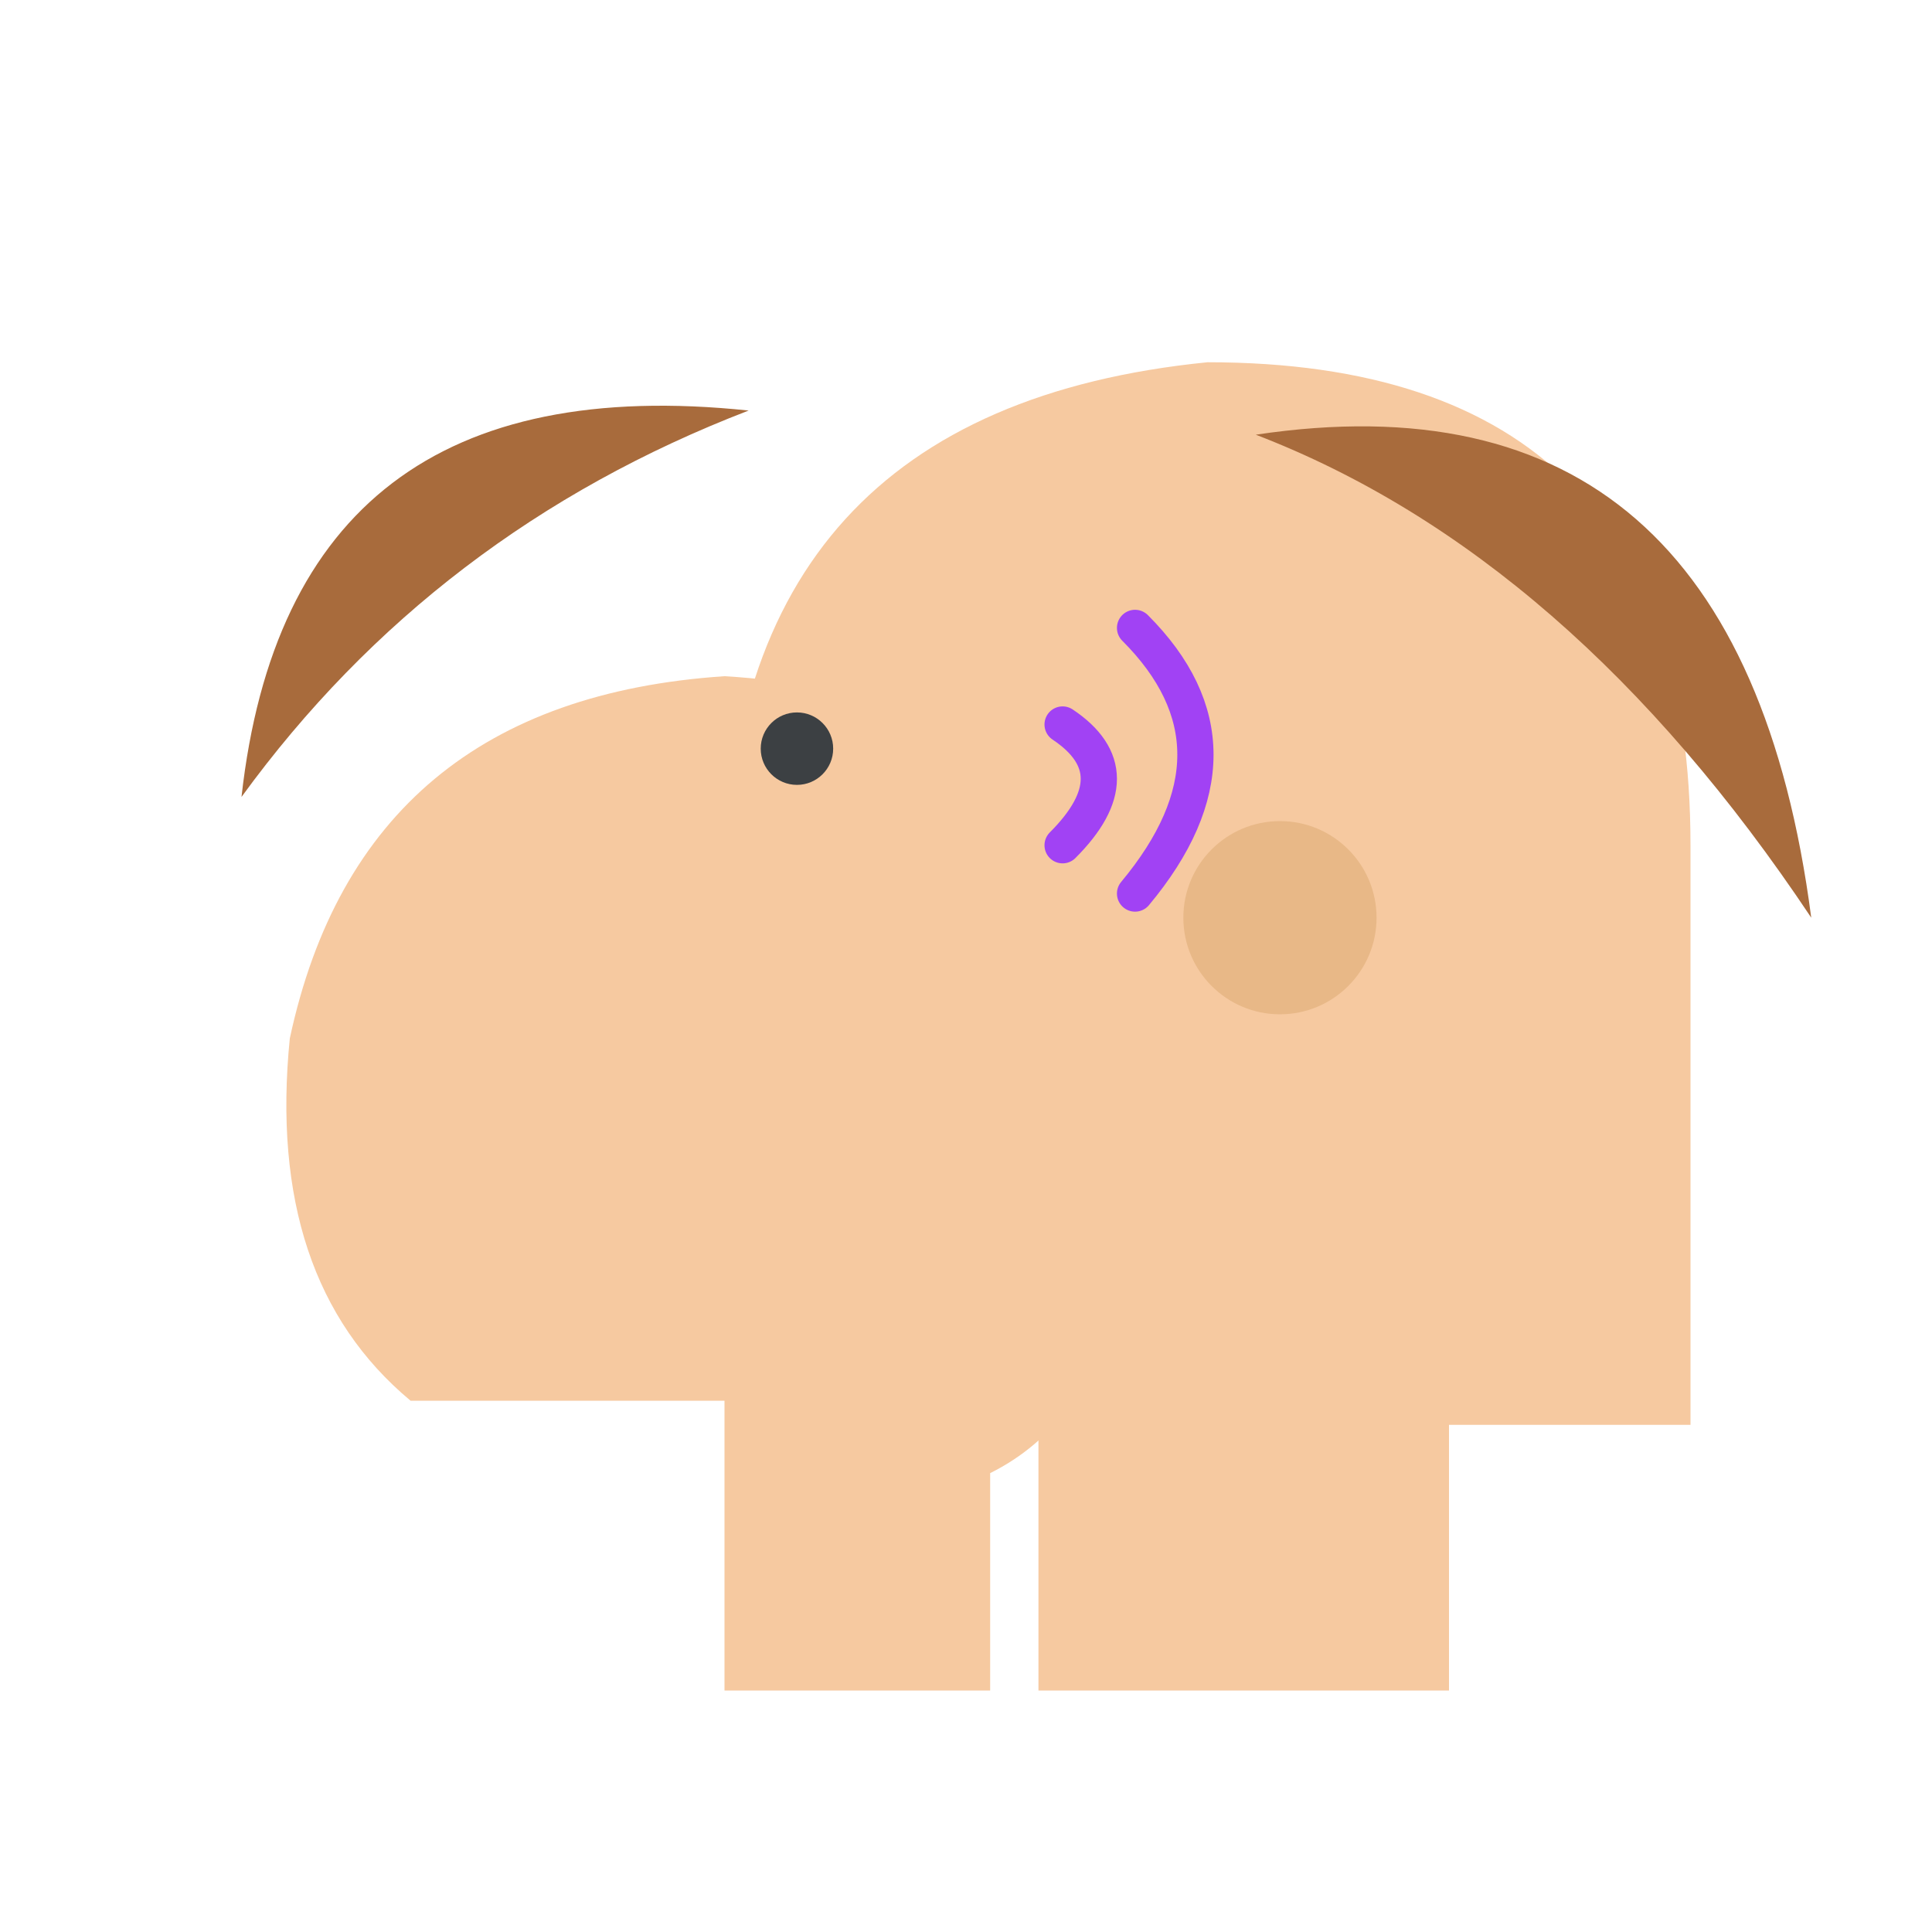
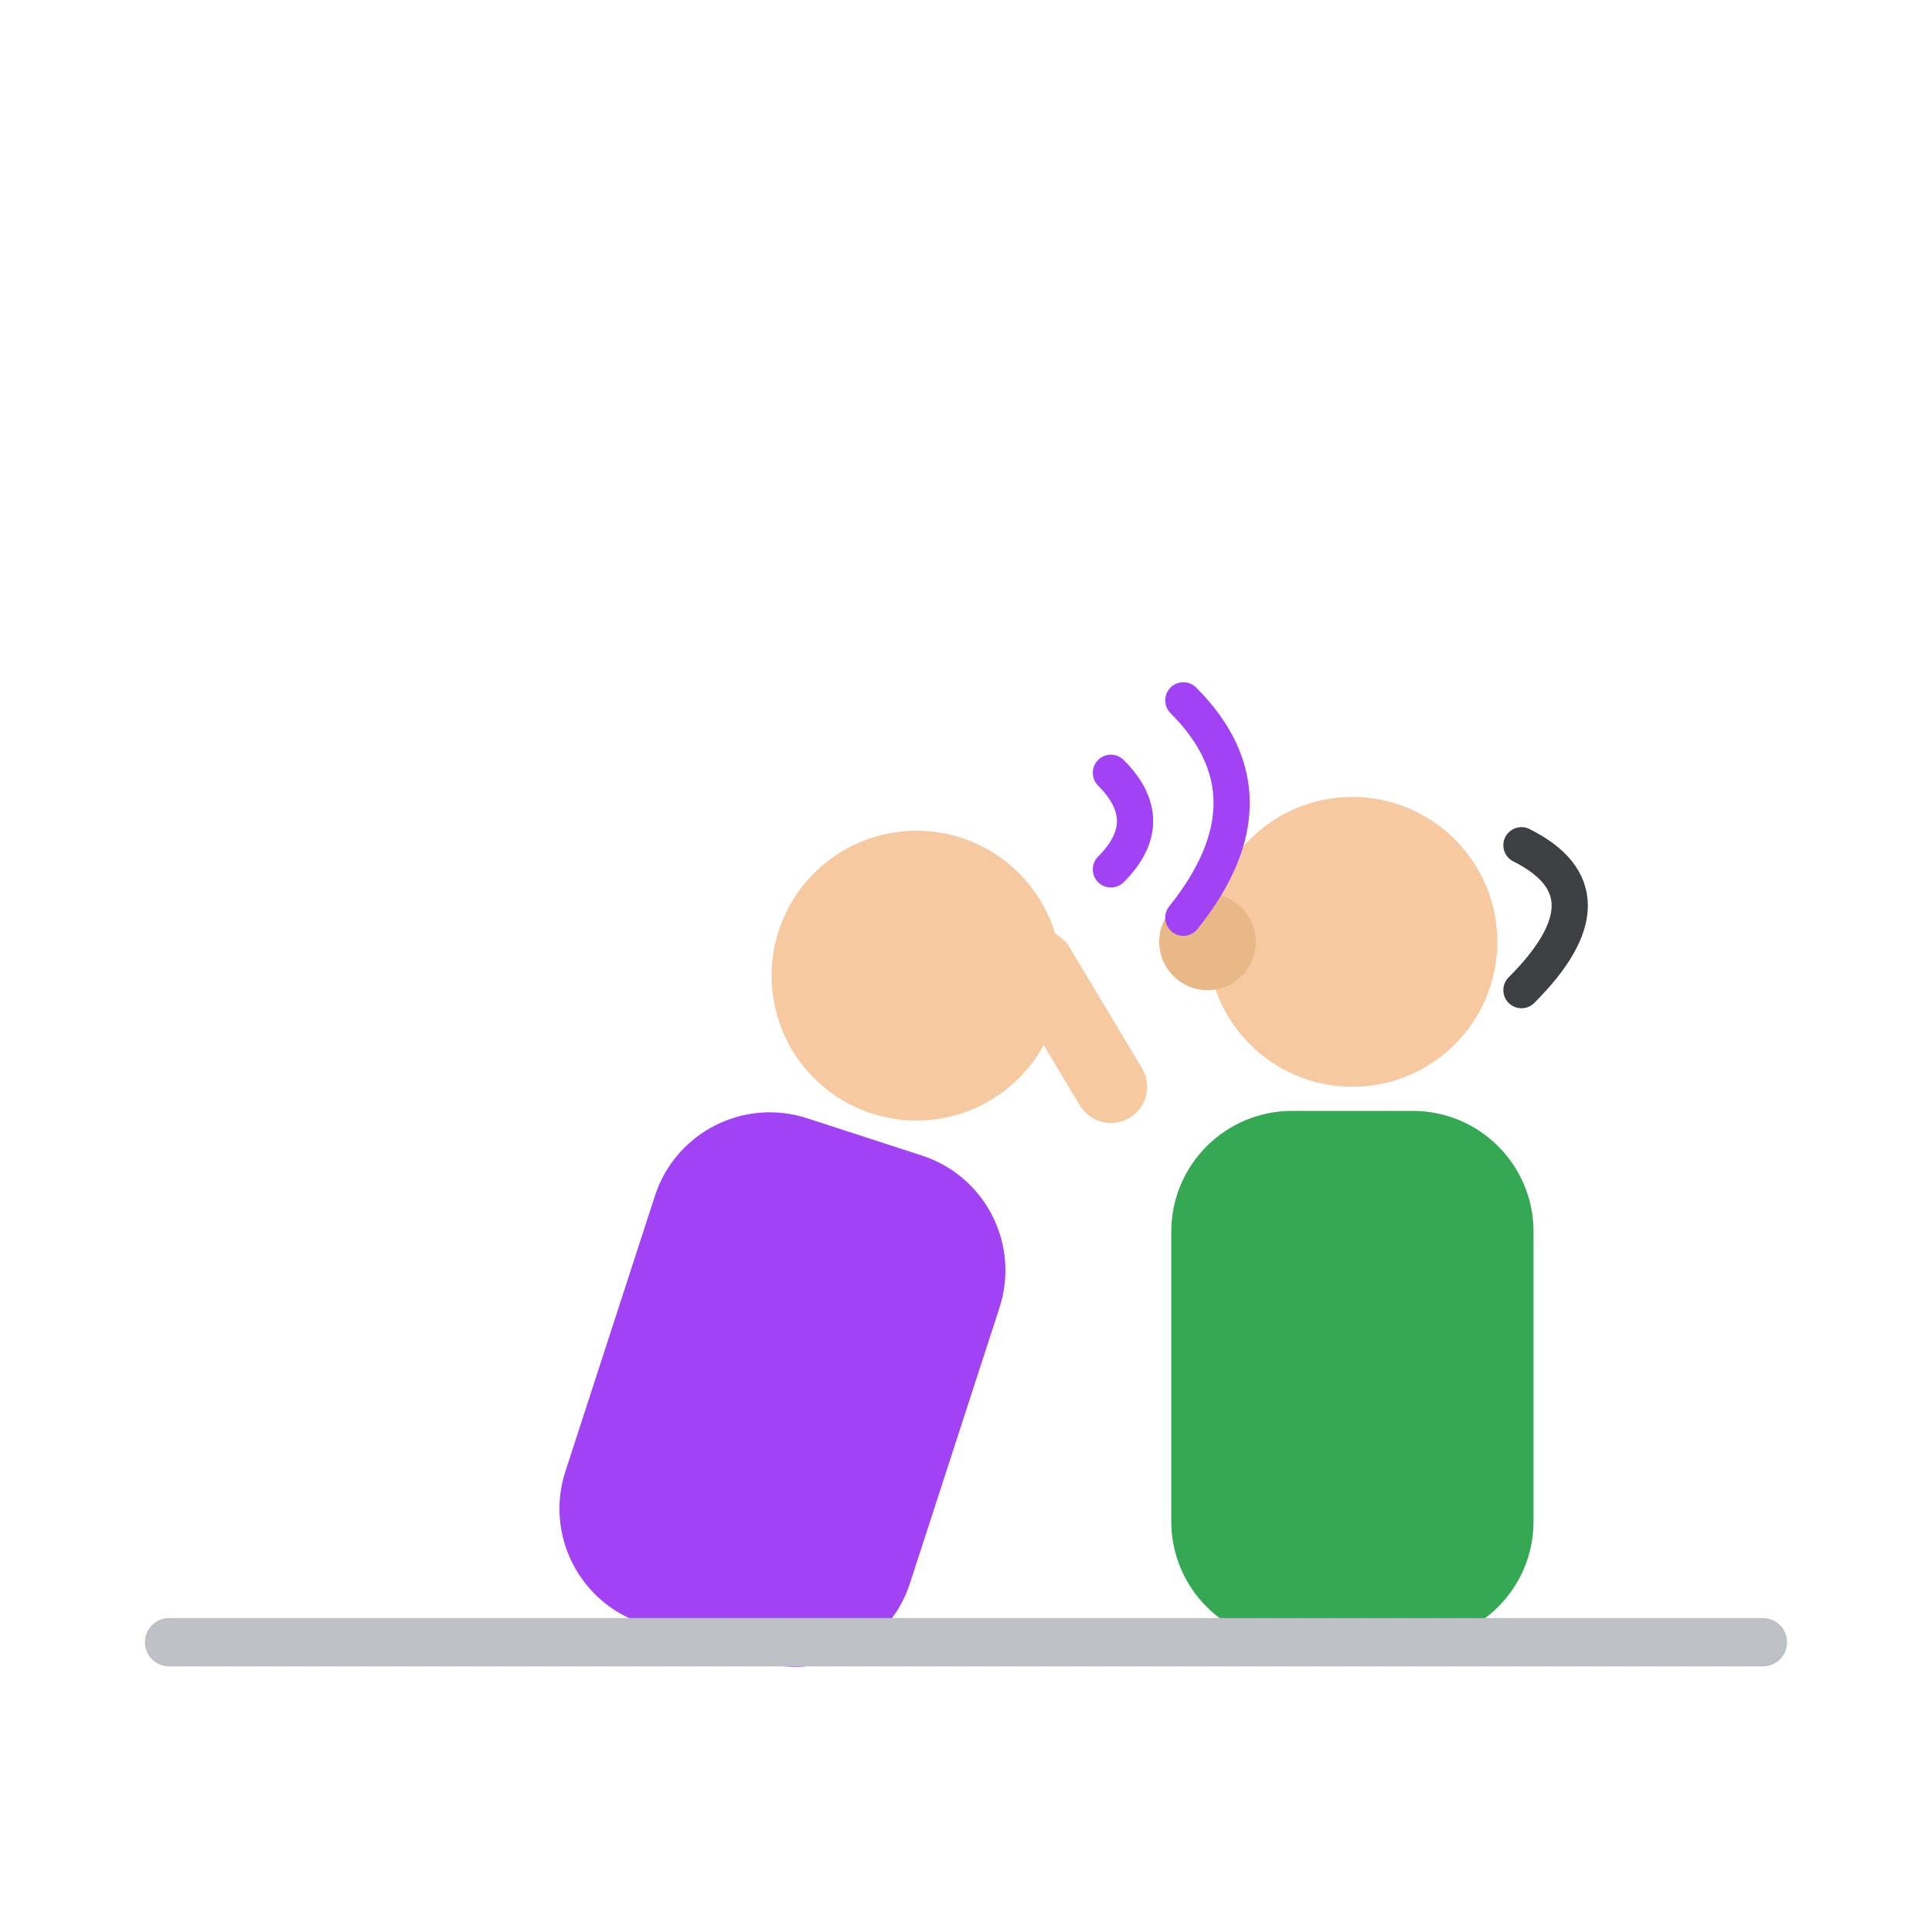
<svg xmlns="http://www.w3.org/2000/svg" viewBox="0 0 160 160">
-   <path d="M86 140V118q-26-10-26-44q0-40 40-44q40 0 40 40v48h-20v22z" fill="#F6C9A0" />
-   <path d="M60 116v24h22V122q8-4 10-14l-6-10 8-4q0-36-34-38q-30 2-36 30q-2 20 10 30z" fill="#F6C9A0" />
-   <circle cx="106" cy="76" r="8" fill="#E8B887" />
-   <path d="M74 72l18 0 0 18" fill="none" stroke-width="6" stroke-linecap="round" stroke-linejoin="round" stroke="#F6C9A0" />
-   <path d="M88 60q6 4 0 10M94 52q10 10 0 22" fill="none" stroke-width="3" stroke-linecap="round" stroke-linejoin="round" stroke="#A142F4" />
-   <path d="M20 66q4-36 42-32q-26 10-42 32zM104 36q40-6 46 40q-20-30-46-40z" fill="#A86B3C" />
-   <circle cx="66" cy="62" r="3" fill="#3C4043" />
+   <circle cx="75.9" cy="80.8" r="12" fill="#F6C9A0" />
+   <rect x="43" y="92" width="30" height="44" rx="10" transform="rotate(18 58 136)" fill="#A142F4" />
+   <circle cx="112" cy="78" r="12" fill="#F6C9A0" />
+   <rect x="97" y="92" width="30" height="44" rx="10" fill="#34A853" />
+   <path d="M86 80l6 10" fill="none" stroke-width="6" stroke-linecap="round" stroke-linejoin="round" stroke="#F6C9A0" />
+   <circle cx="100" cy="78" r="4" fill="#E8B887" />
+   <path d="M92 64q4 4 0 8M98 58q8 8 0 18" fill="none" stroke-width="3" stroke-linecap="round" stroke-linejoin="round" stroke="#A142F4" />
+   <path d="M126 70q8 4 0 12" fill="none" stroke-width="3" stroke-linecap="round" stroke-linejoin="round" stroke="#3C4043" />
+   <path d="M14 136h132" fill="none" stroke-width="4" stroke-linecap="round" stroke-linejoin="round" stroke="#BDC1C6" />
</svg>
